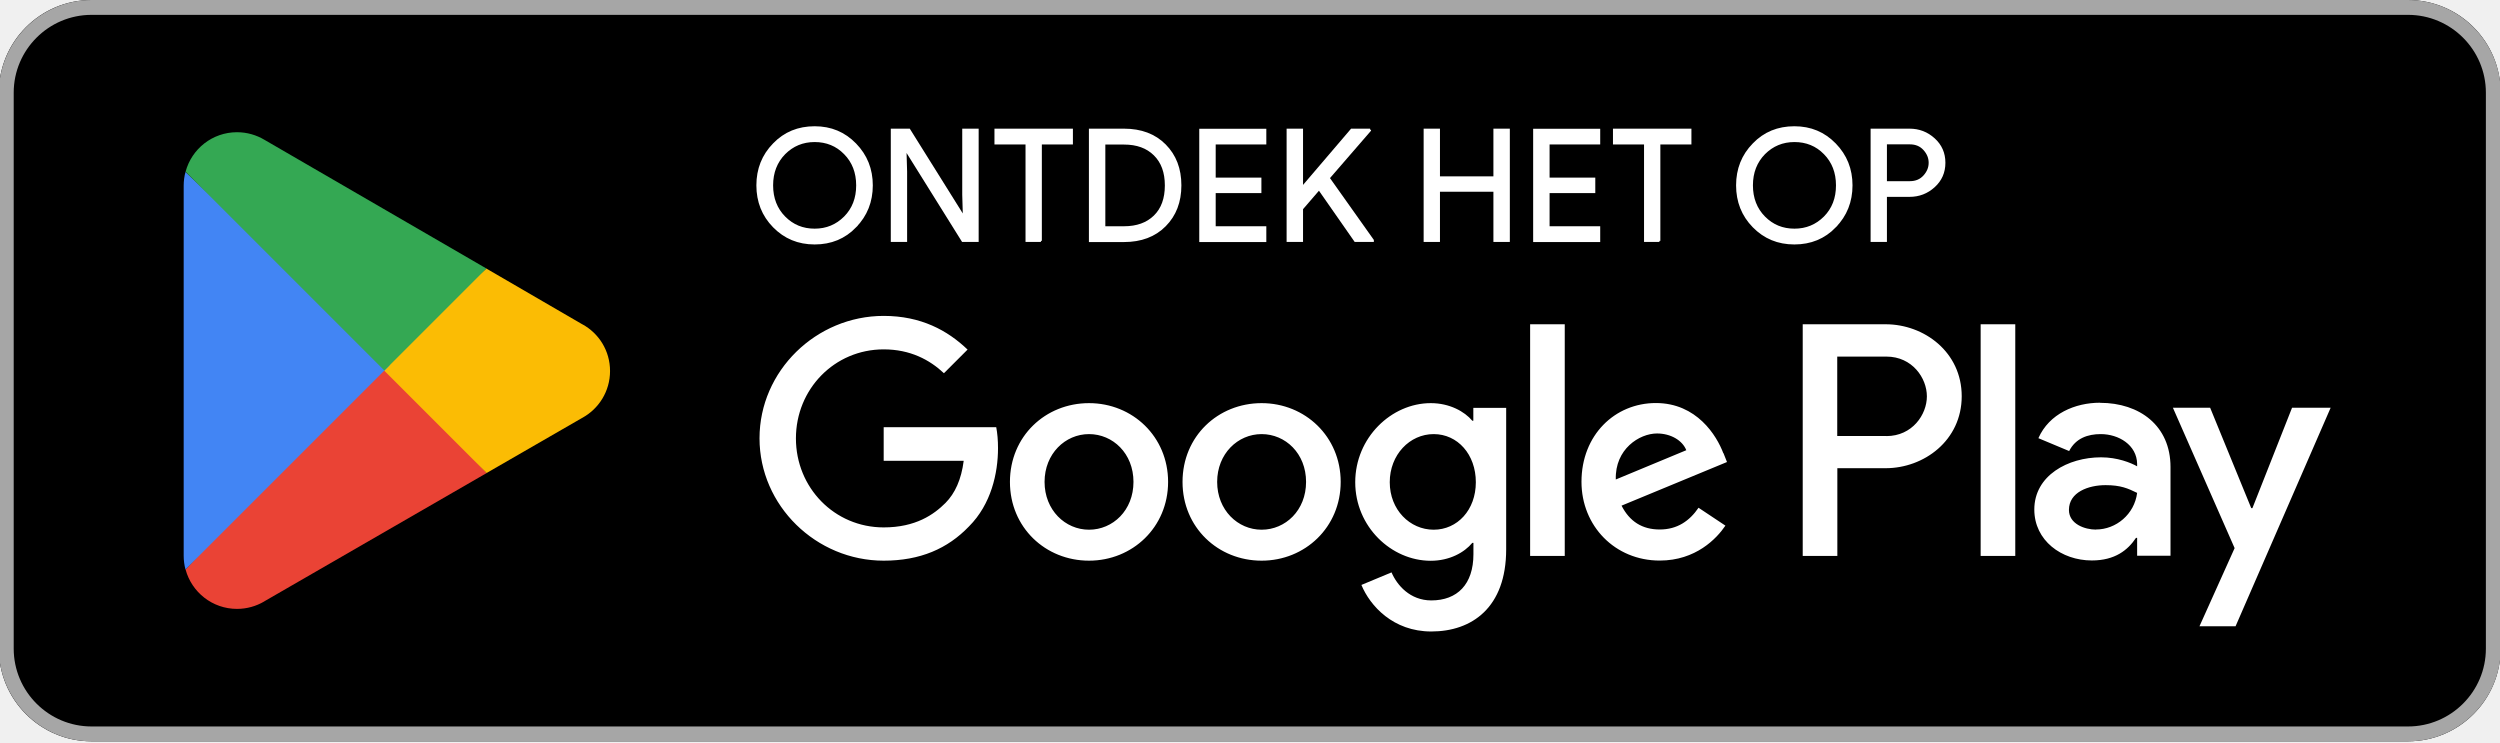
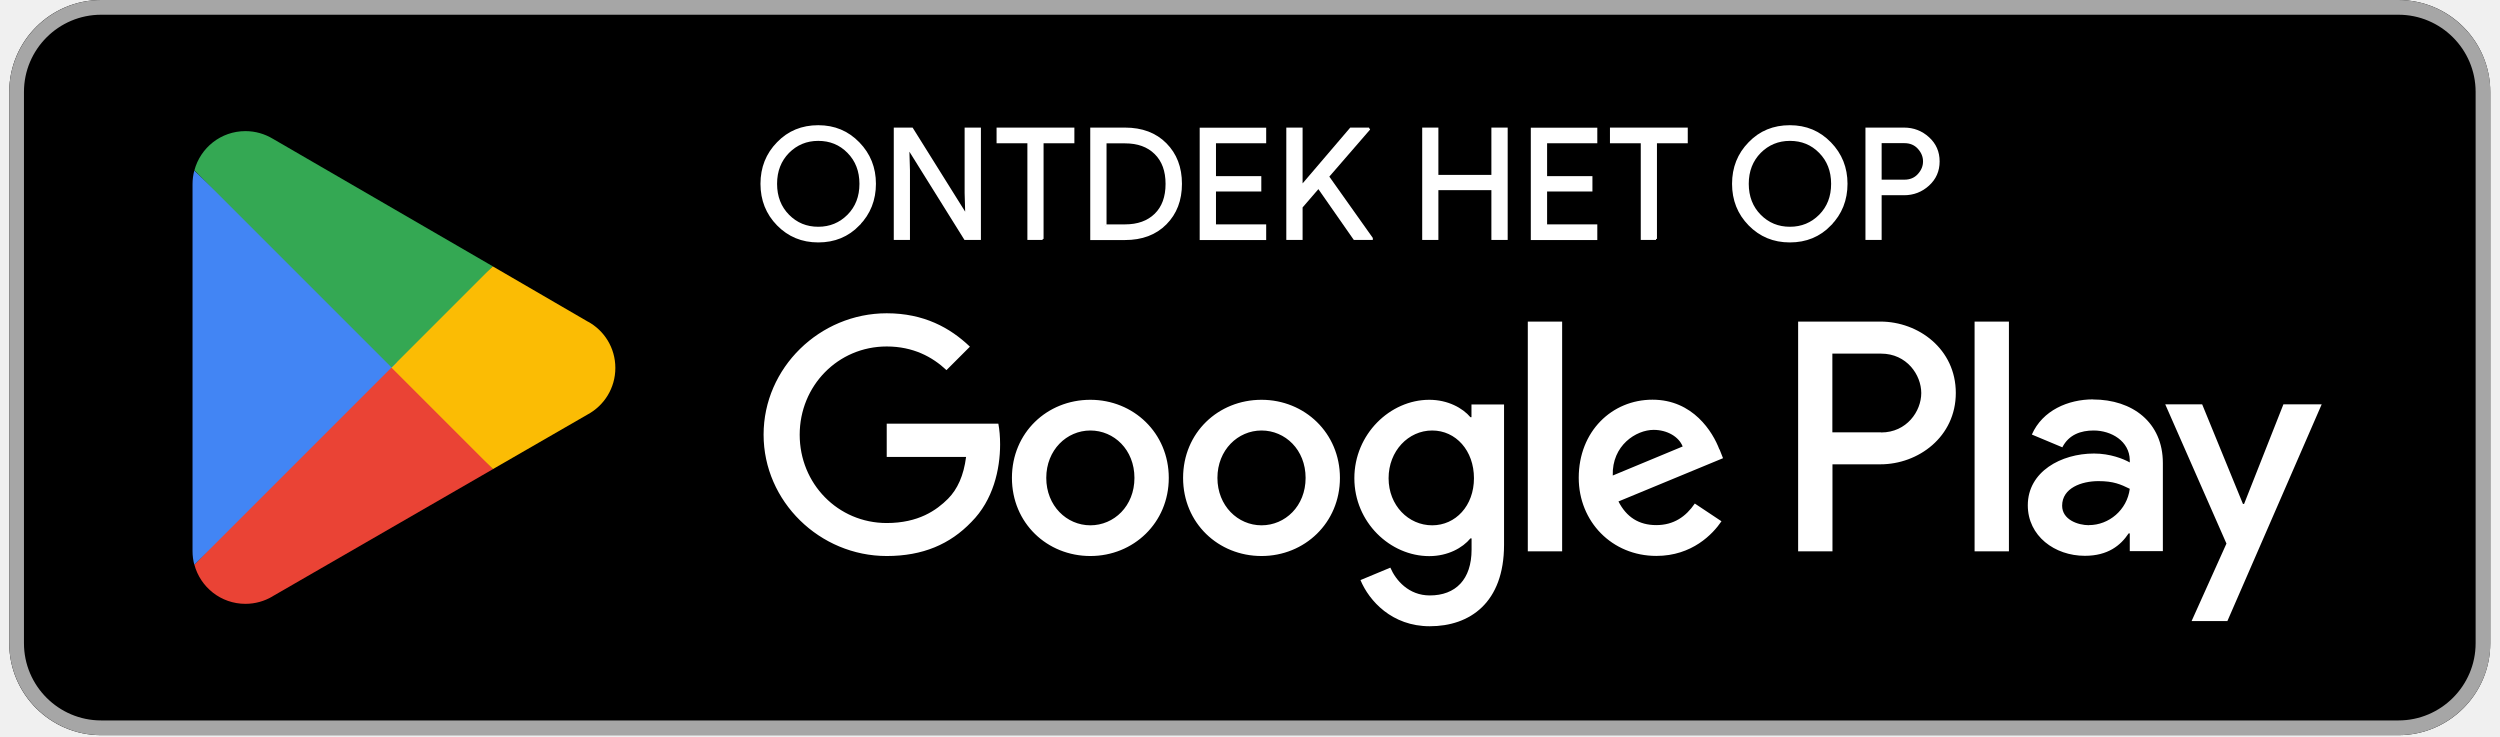
- <svg xmlns="http://www.w3.org/2000/svg" id="artwork" version="1.1" viewBox="0 0 239 71">
+ <svg xmlns="http://www.w3.org/2000/svg" id="artwork" version="1.1" viewBox="-1 0 241 71">
  <defs>
    <style>
      .st0 {
        fill: #4285f4;
      }

      .st1 {
        fill: #a6a6a6;
      }

      .st2 {
        stroke: #fff;
        stroke-miterlimit: 10;
        stroke-width: .2px;
      }

      .st2, .st3 {
        fill: #fff;
      }

      .st4 {
        fill: #34a853;
      }

      .st5 {
        fill: #fbbc04;
      }

      .st6 {
        fill: #ea4335;
      }
    </style>
  </defs>
  <g>
    <rect x="-.11" y="0" width="239.17" height="70.87" rx="8.86" ry="8.86" />
    <path class="st1" d="M230.21,1.42c4.1,0,7.44,3.34,7.44,7.44v53.15c0,4.1-3.34,7.44-7.44,7.44H8.75c-4.1,0-7.44-3.34-7.44-7.44V8.86C1.31,4.76,4.65,1.42,8.75,1.42h221.46M230.21,0H8.75C3.88,0-.11,3.99-.11,8.86v53.15c0,4.87,3.99,8.86,8.86,8.86h221.46c4.87,0,8.86-3.99,8.86-8.86V8.86C239.07,3.99,235.08,0,230.21,0h0Z" />
    <path class="st3" d="M120.61,38.54c-4.17,0-7.56,3.17-7.56,7.53s3.4,7.53,7.56,7.53,7.56-3.2,7.56-7.53-3.4-7.53-7.56-7.53ZM120.61,50.64c-2.28,0-4.25-1.88-4.25-4.57s1.97-4.57,4.25-4.57,4.25,1.85,4.25,4.57-1.97,4.57-4.25,4.57ZM104.11,38.54c-4.17,0-7.56,3.17-7.56,7.53s3.4,7.53,7.56,7.53,7.56-3.2,7.56-7.53-3.4-7.53-7.56-7.53ZM104.11,50.64c-2.28,0-4.25-1.88-4.25-4.57s1.97-4.57,4.25-4.57,4.25,1.85,4.25,4.57-1.97,4.57-4.25,4.57ZM84.48,40.85v3.2h7.65c-.23,1.8-.83,3.11-1.74,4.03-1.11,1.11-2.85,2.34-5.91,2.34-4.71,0-8.39-3.8-8.39-8.51s3.68-8.51,8.39-8.51c2.54,0,4.4,1,5.76,2.28l2.26-2.26c-1.91-1.83-4.45-3.22-8.02-3.22-6.45,0-11.87,5.25-11.87,11.7s5.42,11.7,11.87,11.7c3.48,0,6.11-1.14,8.16-3.28,2.11-2.11,2.77-5.08,2.77-7.48,0-.74-.06-1.43-.17-2h-10.76,0ZM164.75,43.33c-.63-1.68-2.54-4.8-6.45-4.8s-7.11,3.05-7.11,7.53c0,4.22,3.2,7.53,7.48,7.53,3.45,0,5.45-2.11,6.28-3.34l-2.57-1.71c-.86,1.26-2.03,2.08-3.71,2.08s-2.88-.77-3.65-2.28l10.08-4.17-.34-.86h0ZM154.47,45.84c-.09-2.91,2.26-4.4,3.94-4.4,1.31,0,2.43.66,2.8,1.6l-6.74,2.8ZM146.28,53.15h3.31v-22.15h-3.31v22.15ZM140.86,40.22h-.11c-.74-.88-2.17-1.68-3.97-1.68-3.77,0-7.22,3.31-7.22,7.56s3.45,7.51,7.22,7.51c1.8,0,3.22-.8,3.97-1.71h.11v1.08c0,2.88-1.54,4.42-4.03,4.42-2.03,0-3.28-1.46-3.8-2.68l-2.88,1.2c.83,2,3.03,4.45,6.68,4.45,3.88,0,7.16-2.28,7.16-7.85v-13.53h-3.14v1.23ZM137.06,50.64c-2.28,0-4.2-1.91-4.2-4.54s1.91-4.6,4.2-4.6,4.03,1.94,4.03,4.6-1.77,4.54-4.03,4.54ZM180.26,31h-7.92v22.15h3.31v-8.39h4.62c3.66,0,7.27-2.65,7.27-6.88s-3.6-6.88-7.27-6.88ZM180.34,41.68h-4.7v-7.59h4.7c2.47,0,3.87,2.05,3.87,3.8s-1.4,3.8-3.87,3.8h0ZM200.77,38.5c-2.39,0-4.87,1.05-5.9,3.39l2.94,1.23c.63-1.23,1.79-1.62,3.02-1.62,1.71,0,3.45,1.03,3.48,2.85v.23c-.6-.34-1.88-.86-3.45-.86-3.16,0-6.38,1.74-6.38,4.99,0,2.96,2.59,4.87,5.5,4.87,2.22,0,3.45-1,4.22-2.16h.11v1.71h3.19v-8.49c0-3.93-2.94-6.13-6.73-6.13h0ZM200.38,50.63c-1.08,0-2.59-.54-2.59-1.88,0-1.71,1.88-2.37,3.5-2.37,1.45,0,2.14.31,3.02.74-.26,2.05-2.02,3.5-3.93,3.5ZM219.12,38.98l-3.79,9.6h-.11l-3.93-9.6h-3.56l5.9,13.42-3.36,7.47h3.45l9.09-20.89h-3.68ZM189.35,53.15h3.31v-22.15h-3.31v22.15Z" />
    <g>
      <path class="st6" d="M36.6,34.41l-18.86,20.02s0,0,0,.01c.58,2.17,2.56,3.77,4.92,3.77.94,0,1.83-.26,2.58-.7l.06-.04,21.23-12.25-9.94-10.82Z" />
      <path class="st5" d="M55.68,31h-.02s-9.17-5.33-9.17-5.33l-10.33,9.19,10.36,10.36,9.12-5.26c1.6-.86,2.68-2.55,2.68-4.49s-1.07-3.61-2.65-4.47h0Z" />
      <path class="st0" d="M17.73,16.44c-.11.42-.17.86-.17,1.31v35.38c0,.45.06.89.17,1.31l19.51-19.51-19.51-18.49Z" />
      <path class="st4" d="M36.74,35.43l9.76-9.76-21.21-12.3c-.77-.46-1.67-.73-2.63-.73-2.36,0-4.34,1.6-4.92,3.78h0s19,19,19,19h0Z" />
    </g>
  </g>
  <g>
    <path class="st2" d="M81.78,21.66c-1.05,1.08-2.34,1.61-3.9,1.61s-2.85-.54-3.9-1.61c-1.05-1.07-1.57-2.39-1.57-3.94s.52-2.87,1.57-3.94c1.04-1.08,2.34-1.61,3.9-1.61s2.84.54,3.89,1.62,1.57,2.39,1.57,3.93-.52,2.87-1.57,3.94ZM74.99,20.77c.79.8,1.75,1.19,2.89,1.19s2.1-.4,2.89-1.19c.79-.8,1.18-1.81,1.18-3.05s-.4-2.26-1.18-3.05c-.78-.8-1.75-1.19-2.89-1.19s-2.1.4-2.89,1.19c-.78.8-1.18,1.81-1.18,3.05s.4,2.26,1.18,3.05Z" />
    <path class="st2" d="M85.26,23.03v-10.63h1.66l5.17,8.27h.06l-.06-2.05v-6.22h1.37v10.63h-1.43l-5.41-8.67h-.06l.06,2.05v6.62h-1.36,0Z" />
    <path class="st2" d="M99.51,23.03h-1.37v-9.32h-2.97v-1.31h7.3v1.31h-2.97s0,9.32,0,9.32Z" />
    <path class="st2" d="M104.2,23.03v-10.63h3.25c1.63,0,2.94.49,3.92,1.48.98.99,1.47,2.26,1.47,3.84s-.49,2.85-1.47,3.84c-.98.99-2.29,1.48-3.92,1.48h-3.25ZM105.57,21.73h1.89c1.23,0,2.2-.35,2.92-1.05.72-.7,1.08-1.69,1.08-2.95s-.36-2.24-1.08-2.95c-.72-.71-1.69-1.06-2.92-1.06h-1.89s0,8.02,0,8.02Z" />
    <path class="st2" d="M120.96,13.71h-4.84v3.37h4.37v1.28h-4.37v3.37h4.84v1.31h-6.21v-10.63h6.21v1.31h0Z" />
    <path class="st2" d="M130.97,12.4v.06l-3.95,4.56,4.22,5.95v.06h-1.68l-3.46-4.96-1.63,1.89v3.07h-1.37v-10.63h1.37v5.48h.06l4.68-5.48h1.77,0Z" />
    <path class="st2" d="M136.2,23.03v-10.63h1.36v4.56h5.31v-4.56h1.37v10.63h-1.37v-4.8h-5.31v4.8h-1.36Z" />
    <path class="st2" d="M152.88,13.71h-4.84v3.37h4.37v1.28h-4.37v3.37h4.84v1.31h-6.21v-10.63h6.21v1.31h0Z" />
    <path class="st2" d="M158.64,23.03h-1.37v-9.32h-2.97v-1.31h7.3v1.31h-2.97s0,9.32,0,9.32Z" />
    <path class="st2" d="M175.44,21.66c-1.05,1.08-2.34,1.61-3.9,1.61s-2.85-.54-3.9-1.61c-1.05-1.07-1.57-2.39-1.57-3.94s.52-2.87,1.57-3.94c1.04-1.08,2.34-1.61,3.9-1.61s2.84.54,3.89,1.62c1.05,1.08,1.57,2.39,1.57,3.93s-.52,2.87-1.57,3.94ZM168.66,20.77c.79.8,1.75,1.19,2.89,1.19s2.1-.4,2.89-1.19c.79-.8,1.18-1.81,1.18-3.05s-.4-2.26-1.18-3.05c-.78-.8-1.75-1.19-2.89-1.19s-2.1.4-2.89,1.19c-.78.8-1.18,1.81-1.18,3.05s.4,2.26,1.18,3.05Z" />
    <path class="st2" d="M180.29,23.03h-1.36v-10.63h3.62c.9,0,1.68.3,2.34.9.66.6.99,1.35.99,2.26s-.33,1.66-.99,2.26c-.66.6-1.44.9-2.34.9h-2.26v4.31h0ZM180.29,17.42h2.29c.57,0,1.03-.19,1.38-.58s.52-.81.52-1.28-.17-.89-.52-1.28-.81-.58-1.38-.58h-2.29v3.71Z" />
  </g>
</svg>
